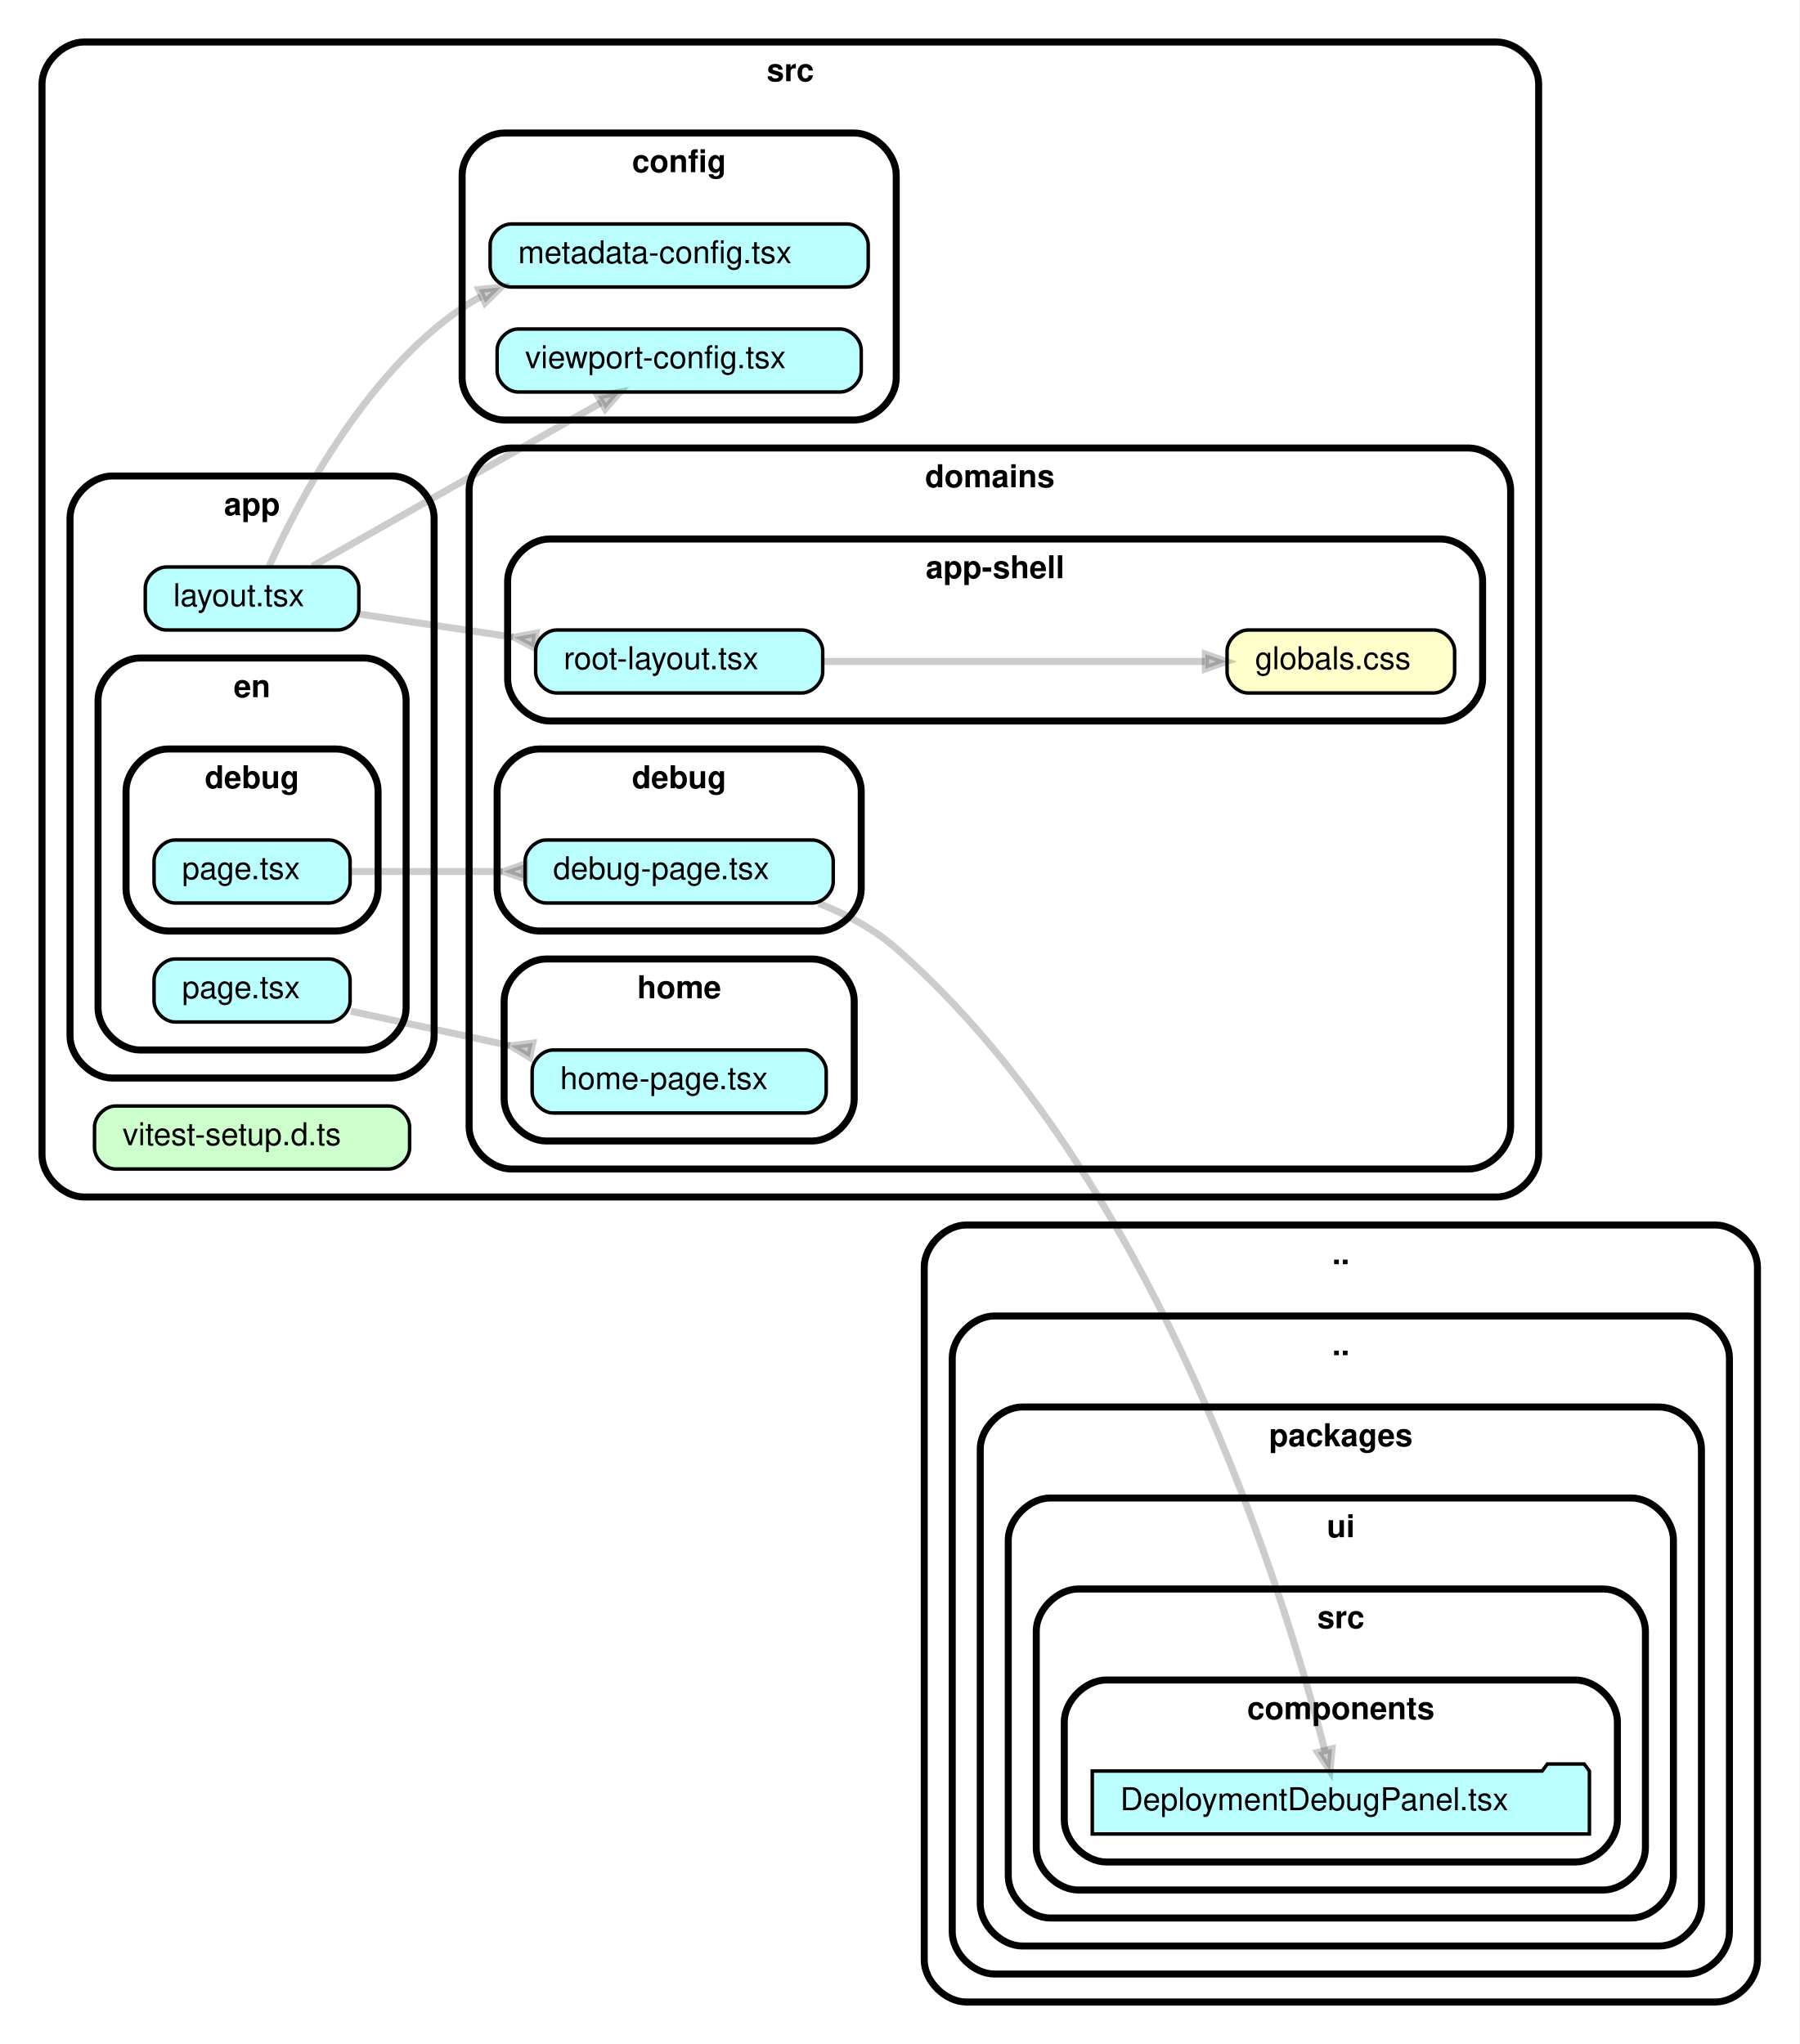
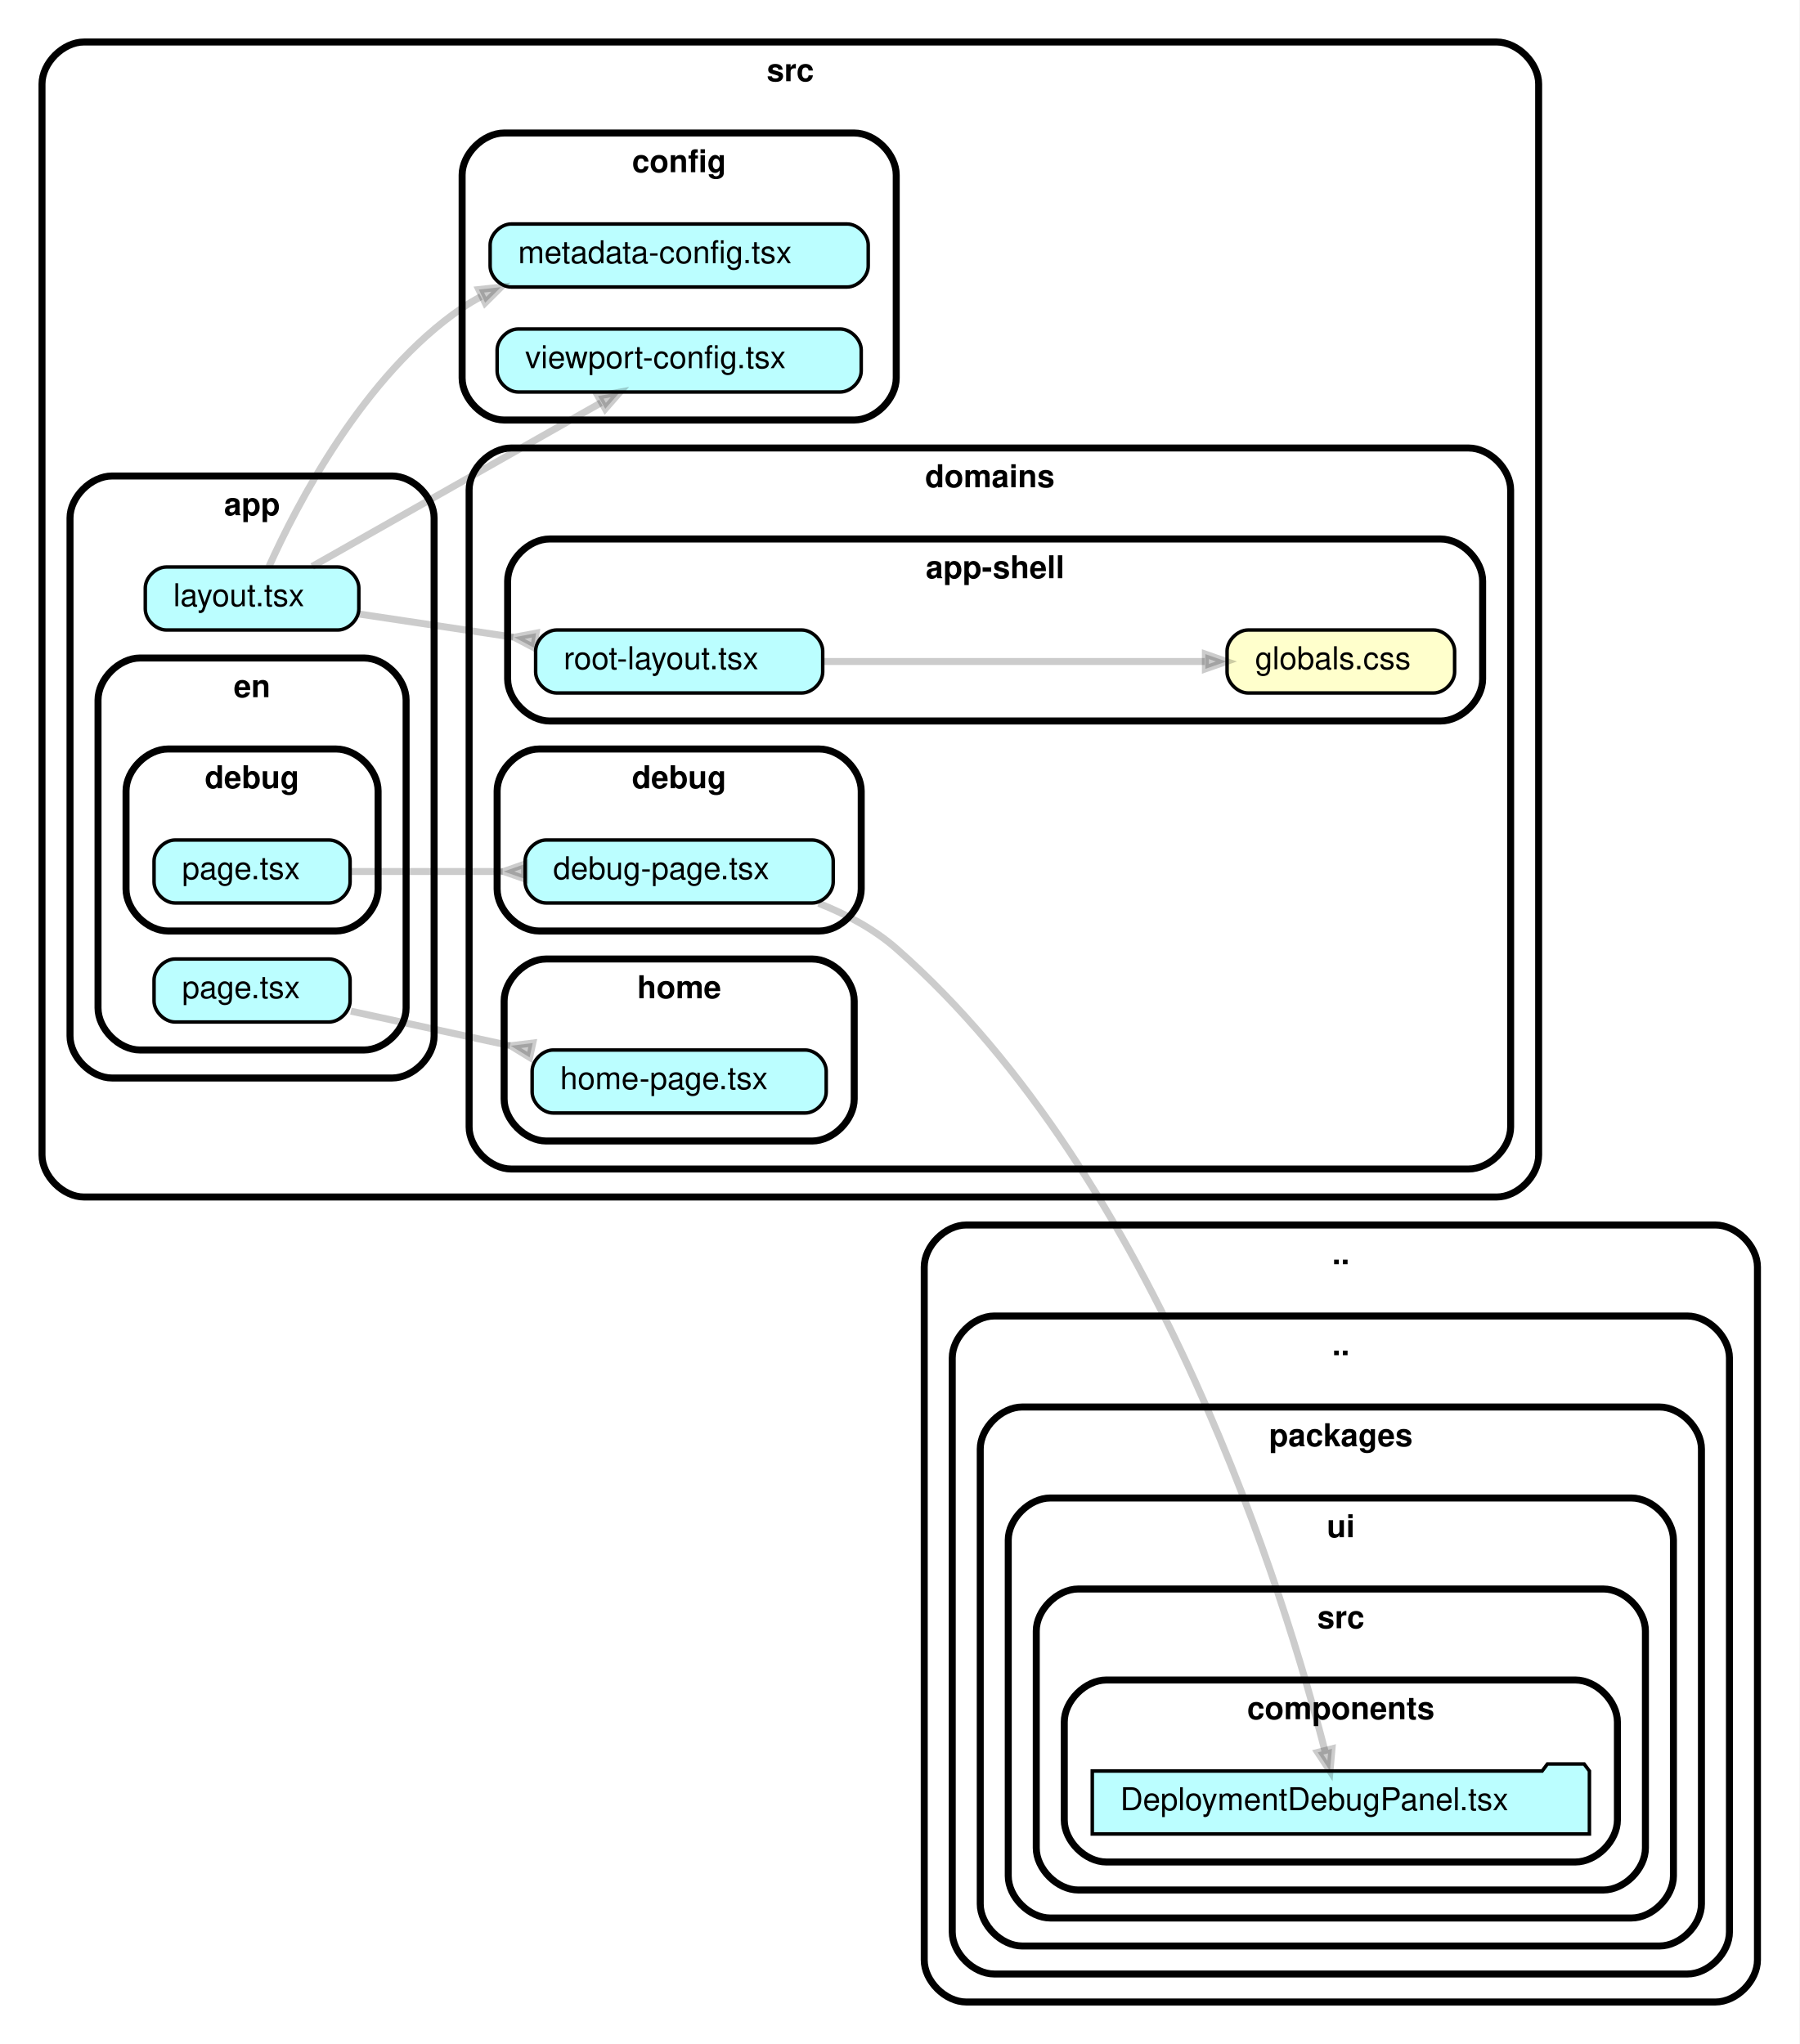
<svg xmlns="http://www.w3.org/2000/svg" xmlns:xlink="http://www.w3.org/1999/xlink" width="514pt" height="584pt" viewBox="0.00 0.00 514.00 584.00">
  <g id="graph0" class="graph" transform="scale(1 1) rotate(0) translate(4 580)">
    <polygon fill="white" stroke="transparent" points="-4,4 -4,-580 510,-580 510,4 -4,4" />
    <g id="clust1" class="cluster">
      <path fill="#ffffff" stroke="black" stroke-width="2" d="M272,-8C272,-8 486,-8 486,-8 492,-8 498,-14 498,-20 498,-20 498,-218 498,-218 498,-224 492,-230 486,-230 486,-230 272,-230 272,-230 266,-230 260,-224 260,-218 260,-218 260,-20 260,-20 260,-14 266,-8 272,-8" />
      <text text-anchor="middle" x="379" y="-218.8" font-family="Helvetica,sans-Serif" font-weight="bold" font-size="9.00">..</text>
    </g>
    <g id="clust2" class="cluster">
      <path fill="#ffffff" stroke="black" stroke-width="2" d="M280,-16C280,-16 478,-16 478,-16 484,-16 490,-22 490,-28 490,-28 490,-192 490,-192 490,-198 484,-204 478,-204 478,-204 280,-204 280,-204 274,-204 268,-198 268,-192 268,-192 268,-28 268,-28 268,-22 274,-16 280,-16" />
      <text text-anchor="middle" x="379" y="-192.8" font-family="Helvetica,sans-Serif" font-weight="bold" font-size="9.00">..</text>
    </g>
    <g id="clust3" class="cluster">
      <path fill="#ffffff" stroke="black" stroke-width="2" d="M288,-24C288,-24 470,-24 470,-24 476,-24 482,-30 482,-36 482,-36 482,-166 482,-166 482,-172 476,-178 470,-178 470,-178 288,-178 288,-178 282,-178 276,-172 276,-166 276,-166 276,-36 276,-36 276,-30 282,-24 288,-24" />
      <text text-anchor="middle" x="379" y="-166.8" font-family="Helvetica,sans-Serif" font-weight="bold" font-size="9.00">packages</text>
    </g>
    <g id="clust4" class="cluster">
      <path fill="#ffffff" stroke="black" stroke-width="2" d="M296,-32C296,-32 462,-32 462,-32 468,-32 474,-38 474,-44 474,-44 474,-140 474,-140 474,-146 468,-152 462,-152 462,-152 296,-152 296,-152 290,-152 284,-146 284,-140 284,-140 284,-44 284,-44 284,-38 290,-32 296,-32" />
      <text text-anchor="middle" x="379" y="-140.8" font-family="Helvetica,sans-Serif" font-weight="bold" font-size="9.00">ui</text>
    </g>
    <g id="clust5" class="cluster">
      <path fill="#ffffff" stroke="black" stroke-width="2" d="M304,-40C304,-40 454,-40 454,-40 460,-40 466,-46 466,-52 466,-52 466,-114 466,-114 466,-120 460,-126 454,-126 454,-126 304,-126 304,-126 298,-126 292,-120 292,-114 292,-114 292,-52 292,-52 292,-46 298,-40 304,-40" />
      <text text-anchor="middle" x="379" y="-114.8" font-family="Helvetica,sans-Serif" font-weight="bold" font-size="9.00">src</text>
    </g>
    <g id="clust6" class="cluster">
      <path fill="#ffffff" stroke="black" stroke-width="2" d="M312,-48C312,-48 446,-48 446,-48 452,-48 458,-54 458,-60 458,-60 458,-88 458,-88 458,-94 452,-100 446,-100 446,-100 312,-100 312,-100 306,-100 300,-94 300,-88 300,-88 300,-60 300,-60 300,-54 306,-48 312,-48" />
      <text text-anchor="middle" x="379" y="-88.8" font-family="Helvetica,sans-Serif" font-weight="bold" font-size="9.00">components</text>
    </g>
    <g id="clust7" class="cluster">
      <path fill="#ffffff" stroke="black" stroke-width="2" d="M20,-238C20,-238 423.5,-238 423.5,-238 429.5,-238 435.5,-244 435.5,-250 435.5,-250 435.5,-556 435.5,-556 435.5,-562 429.5,-568 423.5,-568 423.5,-568 20,-568 20,-568 14,-568 8,-562 8,-556 8,-556 8,-250 8,-250 8,-244 14,-238 20,-238" />
      <text text-anchor="middle" x="221.75" y="-556.8" font-family="Helvetica,sans-Serif" font-weight="bold" font-size="9.00">src</text>
    </g>
    <g id="clust8" class="cluster">
      <path fill="#ffffff" stroke="black" stroke-width="2" d="M28,-272C28,-272 108,-272 108,-272 114,-272 120,-278 120,-284 120,-284 120,-432 120,-432 120,-438 114,-444 108,-444 108,-444 28,-444 28,-444 22,-444 16,-438 16,-432 16,-432 16,-284 16,-284 16,-278 22,-272 28,-272" />
      <text text-anchor="middle" x="68" y="-432.8" font-family="Helvetica,sans-Serif" font-weight="bold" font-size="9.00">app</text>
    </g>
    <g id="clust9" class="cluster">
      <path fill="#ffffff" stroke="black" stroke-width="2" d="M36,-280C36,-280 100,-280 100,-280 106,-280 112,-286 112,-292 112,-292 112,-380 112,-380 112,-386 106,-392 100,-392 100,-392 36,-392 36,-392 30,-392 24,-386 24,-380 24,-380 24,-292 24,-292 24,-286 30,-280 36,-280" />
      <text text-anchor="middle" x="68" y="-380.8" font-family="Helvetica,sans-Serif" font-weight="bold" font-size="9.00">en</text>
    </g>
    <g id="clust10" class="cluster">
      <path fill="#ffffff" stroke="black" stroke-width="2" d="M44,-314C44,-314 92,-314 92,-314 98,-314 104,-320 104,-326 104,-326 104,-354 104,-354 104,-360 98,-366 92,-366 92,-366 44,-366 44,-366 38,-366 32,-360 32,-354 32,-354 32,-326 32,-326 32,-320 38,-314 44,-314" />
      <text text-anchor="middle" x="68" y="-354.8" font-family="Helvetica,sans-Serif" font-weight="bold" font-size="9.00">debug</text>
    </g>
    <g id="clust11" class="cluster">
      <path fill="#ffffff" stroke="black" stroke-width="2" d="M140,-460C140,-460 240,-460 240,-460 246,-460 252,-466 252,-472 252,-472 252,-530 252,-530 252,-536 246,-542 240,-542 240,-542 140,-542 140,-542 134,-542 128,-536 128,-530 128,-530 128,-472 128,-472 128,-466 134,-460 140,-460" />
      <text text-anchor="middle" x="190" y="-530.8" font-family="Helvetica,sans-Serif" font-weight="bold" font-size="9.00">config</text>
    </g>
    <g id="clust12" class="cluster">
      <path fill="#ffffff" stroke="black" stroke-width="2" d="M142,-246C142,-246 415.5,-246 415.5,-246 421.5,-246 427.5,-252 427.5,-258 427.5,-258 427.5,-440 427.5,-440 427.5,-446 421.5,-452 415.5,-452 415.5,-452 142,-452 142,-452 136,-452 130,-446 130,-440 130,-440 130,-258 130,-258 130,-252 136,-246 142,-246" />
      <text text-anchor="middle" x="278.75" y="-440.8" font-family="Helvetica,sans-Serif" font-weight="bold" font-size="9.00">domains</text>
    </g>
    <g id="clust13" class="cluster">
      <path fill="#ffffff" stroke="black" stroke-width="2" d="M153,-374C153,-374 407.5,-374 407.5,-374 413.5,-374 419.5,-380 419.5,-386 419.5,-386 419.5,-414 419.5,-414 419.5,-420 413.5,-426 407.5,-426 407.5,-426 153,-426 153,-426 147,-426 141,-420 141,-414 141,-414 141,-386 141,-386 141,-380 147,-374 153,-374" />
      <text text-anchor="middle" x="280.25" y="-414.8" font-family="Helvetica,sans-Serif" font-weight="bold" font-size="9.00">app-shell</text>
    </g>
    <g id="clust14" class="cluster">
      <path fill="#ffffff" stroke="black" stroke-width="2" d="M150,-314C150,-314 230,-314 230,-314 236,-314 242,-320 242,-326 242,-326 242,-354 242,-354 242,-360 236,-366 230,-366 230,-366 150,-366 150,-366 144,-366 138,-360 138,-354 138,-354 138,-326 138,-326 138,-320 144,-314 150,-314" />
      <text text-anchor="middle" x="190" y="-354.8" font-family="Helvetica,sans-Serif" font-weight="bold" font-size="9.00">debug</text>
    </g>
    <g id="clust15" class="cluster">
      <path fill="#ffffff" stroke="black" stroke-width="2" d="M152,-254C152,-254 228,-254 228,-254 234,-254 240,-260 240,-266 240,-266 240,-294 240,-294 240,-300 234,-306 228,-306 228,-306 152,-306 152,-306 146,-306 140,-300 140,-294 140,-294 140,-266 140,-266 140,-260 146,-254 152,-254" />
      <text text-anchor="middle" x="190" y="-294.8" font-family="Helvetica,sans-Serif" font-weight="bold" font-size="9.00">home</text>
    </g>
    <g id="node1" class="node">
      <g id="a_node1">
        <a xlink:href="../../packages/ui/src/components/DeploymentDebugPanel.tsx" xlink:title="DeploymentDebugPanel.tsx">
          <polygon fill="#bbfeff" stroke="black" points="450,-74 448.5,-76 438,-76 436.5,-74 308,-74 308,-56 450,-56 450,-74" />
          <text text-anchor="start" x="316" y="-62.8" font-family="Helvetica,sans-Serif" font-size="9.00">DeploymentDebugPanel.tsx</text>
        </a>
      </g>
    </g>
    <g id="node2" class="node">
      <g id="a_node2">
        <a xlink:href="src/app/en/debug/page.tsx" xlink:title="page.tsx">
          <path fill="#bbfeff" stroke="black" d="M90,-340C90,-340 46,-340 46,-340 43,-340 40,-337 40,-334 40,-334 40,-328 40,-328 40,-325 43,-322 46,-322 46,-322 90,-322 90,-322 93,-322 96,-325 96,-328 96,-328 96,-334 96,-334 96,-337 93,-340 90,-340" />
          <text text-anchor="start" x="48" y="-328.8" font-family="Helvetica,sans-Serif" font-size="9.00">page.tsx</text>
        </a>
      </g>
    </g>
    <g id="node3" class="node">
      <g id="a_node3">
        <a xlink:href="src/domains/debug/debug-page.tsx" xlink:title="debug-page.tsx">
          <path fill="#bbfeff" stroke="black" d="M228,-340C228,-340 152,-340 152,-340 149,-340 146,-337 146,-334 146,-334 146,-328 146,-328 146,-325 149,-322 152,-322 152,-322 228,-322 228,-322 231,-322 234,-325 234,-328 234,-328 234,-334 234,-334 234,-337 231,-340 228,-340" />
          <text text-anchor="start" x="154" y="-328.8" font-family="Helvetica,sans-Serif" font-size="9.00">debug-page.tsx</text>
        </a>
      </g>
    </g>
    <g id="edge1" class="edge">
      <path fill="none" stroke="#000000" stroke-width="2" stroke-opacity="0.2" d="M96.23,-331C109.06,-331 124.77,-331 139.59,-331" />
      <polygon fill="#000000" fill-opacity="0.2" stroke="#000000" stroke-width="2" stroke-opacity="0.2" points="145.87,-333.1 139.87,-331 145.87,-328.9 145.87,-333.1" />
    </g>
    <g id="edge7" class="edge">
      <path fill="none" stroke="#000000" stroke-width="2" stroke-opacity="0.2" d="M229.84,-321.91C237.79,-318.76 245.65,-314.57 252,-309 327,-243.21 363.58,-121.94 374.43,-79.85" />
      <polygon fill="#000000" fill-opacity="0.2" stroke="#000000" stroke-width="2" stroke-opacity="0.2" points="376.47,-80.35 375.9,-74.01 372.4,-79.32 376.47,-80.35" />
    </g>
    <g id="node4" class="node">
      <g id="a_node4">
        <a xlink:href="src/app/en/page.tsx" xlink:title="page.tsx">
          <path fill="#bbfeff" stroke="black" d="M90,-306C90,-306 46,-306 46,-306 43,-306 40,-303 40,-300 40,-300 40,-294 40,-294 40,-291 43,-288 46,-288 46,-288 90,-288 90,-288 93,-288 96,-291 96,-294 96,-294 96,-300 96,-300 96,-303 93,-306 90,-306" />
          <text text-anchor="start" x="48" y="-294.8" font-family="Helvetica,sans-Serif" font-size="9.00">page.tsx</text>
        </a>
      </g>
    </g>
    <g id="node5" class="node">
      <g id="a_node5">
        <a xlink:href="src/domains/home/home-page.tsx" xlink:title="home-page.tsx">
          <path fill="#bbfeff" stroke="black" d="M226,-280C226,-280 154,-280 154,-280 151,-280 148,-277 148,-274 148,-274 148,-268 148,-268 148,-265 151,-262 154,-262 154,-262 226,-262 226,-262 229,-262 232,-265 232,-268 232,-268 232,-274 232,-274 232,-277 229,-280 226,-280" />
          <text text-anchor="start" x="156" y="-268.8" font-family="Helvetica,sans-Serif" font-size="9.00">home-page.tsx</text>
        </a>
      </g>
    </g>
    <g id="edge2" class="edge">
      <path fill="none" stroke="#000000" stroke-width="2" stroke-opacity="0.2" d="M96.23,-291.1C109.66,-288.19 126.25,-284.6 141.67,-281.25" />
      <polygon fill="#000000" fill-opacity="0.2" stroke="#000000" stroke-width="2" stroke-opacity="0.2" points="148.18,-281.99 141.88,-281.21 147.29,-277.89 148.18,-281.99" />
    </g>
    <g id="node6" class="node">
      <g id="a_node6">
        <a xlink:href="src/app/layout.tsx" xlink:title="layout.tsx">
          <path fill="#bbfeff" stroke="black" d="M92.5,-418C92.5,-418 43.5,-418 43.5,-418 40.5,-418 37.5,-415 37.5,-412 37.5,-412 37.5,-406 37.5,-406 37.5,-403 40.5,-400 43.5,-400 43.5,-400 92.5,-400 92.5,-400 95.5,-400 98.5,-403 98.5,-406 98.5,-406 98.5,-412 98.5,-412 98.5,-415 95.5,-418 92.5,-418" />
          <text text-anchor="start" x="45.5" y="-406.8" font-family="Helvetica,sans-Serif" font-size="9.00">layout.tsx</text>
        </a>
      </g>
    </g>
    <g id="node7" class="node">
      <g id="a_node7">
        <a xlink:href="src/config/metadata-config.tsx" xlink:title="metadata-config.tsx">
          <path fill="#bbfeff" stroke="black" d="M238,-516C238,-516 142,-516 142,-516 139,-516 136,-513 136,-510 136,-510 136,-504 136,-504 136,-501 139,-498 142,-498 142,-498 238,-498 238,-498 241,-498 244,-501 244,-504 244,-504 244,-510 244,-510 244,-513 241,-516 238,-516" />
          <text text-anchor="start" x="144" y="-504.8" font-family="Helvetica,sans-Serif" font-size="9.00">metadata-config.tsx</text>
        </a>
      </g>
    </g>
    <g id="edge3" class="edge">
      <path fill="none" stroke="#000000" stroke-width="2" stroke-opacity="0.2" d="M72.83,-418.12C80.58,-435.38 99.78,-472.82 128,-492 129.71,-493.16 131.51,-494.24 133.36,-495.23" />
      <polygon fill="#000000" fill-opacity="0.2" stroke="#000000" stroke-width="2" stroke-opacity="0.2" points="132.77,-497.27 139.09,-497.96 134.58,-493.48 132.77,-497.27" />
    </g>
    <g id="node8" class="node">
      <g id="a_node8">
        <a xlink:href="src/config/viewport-config.tsx" xlink:title="viewport-config.tsx">
          <path fill="#bbfeff" stroke="black" d="M236,-486C236,-486 144,-486 144,-486 141,-486 138,-483 138,-480 138,-480 138,-474 138,-474 138,-471 141,-468 144,-468 144,-468 236,-468 236,-468 239,-468 242,-471 242,-474 242,-474 242,-480 242,-480 242,-483 239,-486 236,-486" />
          <text text-anchor="start" x="146" y="-474.8" font-family="Helvetica,sans-Serif" font-size="9.00">viewport-config.tsx</text>
        </a>
      </g>
    </g>
    <g id="edge4" class="edge">
      <path fill="none" stroke="#000000" stroke-width="2" stroke-opacity="0.2" d="M85.18,-418.17C106.51,-430.25 144.06,-451.53 167.68,-464.92" />
      <polygon fill="#000000" fill-opacity="0.2" stroke="#000000" stroke-width="2" stroke-opacity="0.2" points="166.82,-466.84 173.07,-467.97 168.89,-463.19 166.82,-466.84" />
    </g>
    <g id="node9" class="node">
      <g id="a_node9">
        <a xlink:href="src/domains/app-shell/root-layout.tsx" xlink:title="root-layout.tsx">
          <path fill="#bbfeff" stroke="black" d="M225,-400C225,-400 155,-400 155,-400 152,-400 149,-397 149,-394 149,-394 149,-388 149,-388 149,-385 152,-382 155,-382 155,-382 225,-382 225,-382 228,-382 231,-385 231,-388 231,-388 231,-394 231,-394 231,-397 228,-400 225,-400" />
          <text text-anchor="start" x="157" y="-388.8" font-family="Helvetica,sans-Serif" font-size="9.00">root-layout.tsx</text>
        </a>
      </g>
    </g>
    <g id="edge5" class="edge">
      <path fill="none" stroke="#000000" stroke-width="2" stroke-opacity="0.2" d="M98.66,-404.55C111.9,-402.56 127.82,-400.18 142.57,-397.96" />
      <polygon fill="#000000" fill-opacity="0.2" stroke="#000000" stroke-width="2" stroke-opacity="0.2" points="149.13,-399.1 142.88,-397.92 148.5,-394.95 149.13,-399.1" />
    </g>
    <g id="node10" class="node">
      <g id="a_node10">
        <a xlink:href="src/domains/app-shell/globals.css" xlink:title="globals.css">
          <path fill="#ffffcc" stroke="black" d="M405.5,-400C405.5,-400 352.5,-400 352.5,-400 349.5,-400 346.5,-397 346.5,-394 346.5,-394 346.5,-388 346.5,-388 346.5,-385 349.5,-382 352.5,-382 352.5,-382 405.5,-382 405.5,-382 408.5,-382 411.5,-385 411.5,-388 411.5,-388 411.5,-394 411.5,-394 411.5,-397 408.5,-400 405.5,-400" />
          <text text-anchor="start" x="354.5" y="-388.8" font-family="Helvetica,sans-Serif" font-size="9.00">globals.css</text>
        </a>
      </g>
    </g>
    <g id="edge6" class="edge">
      <path fill="none" stroke="#000000" stroke-width="2" stroke-opacity="0.2" d="M231.12,-391C263.41,-391 308.49,-391 340.16,-391" />
      <polygon fill="#000000" fill-opacity="0.2" stroke="#000000" stroke-width="2" stroke-opacity="0.2" points="340.31,-393.1 346.31,-391 340.31,-388.9 340.31,-393.1" />
    </g>
-     <g id="node11" class="node">
-       <g id="a_node11">
-         <a xlink:href="src/vitest-setup.d.ts" xlink:title="vitest-setup.d.ts">
-           <path fill="#ccffcc" stroke="black" d="M107,-264C107,-264 29,-264 29,-264 26,-264 23,-261 23,-258 23,-258 23,-252 23,-252 23,-249 26,-246 29,-246 29,-246 107,-246 107,-246 110,-246 113,-249 113,-252 113,-252 113,-258 113,-258 113,-261 110,-264 107,-264" />
-           <text text-anchor="start" x="31" y="-252.8" font-family="Helvetica,sans-Serif" font-size="9.00">vitest-setup.d.ts</text>
-         </a>
-       </g>
-     </g>
  </g>
</svg>
